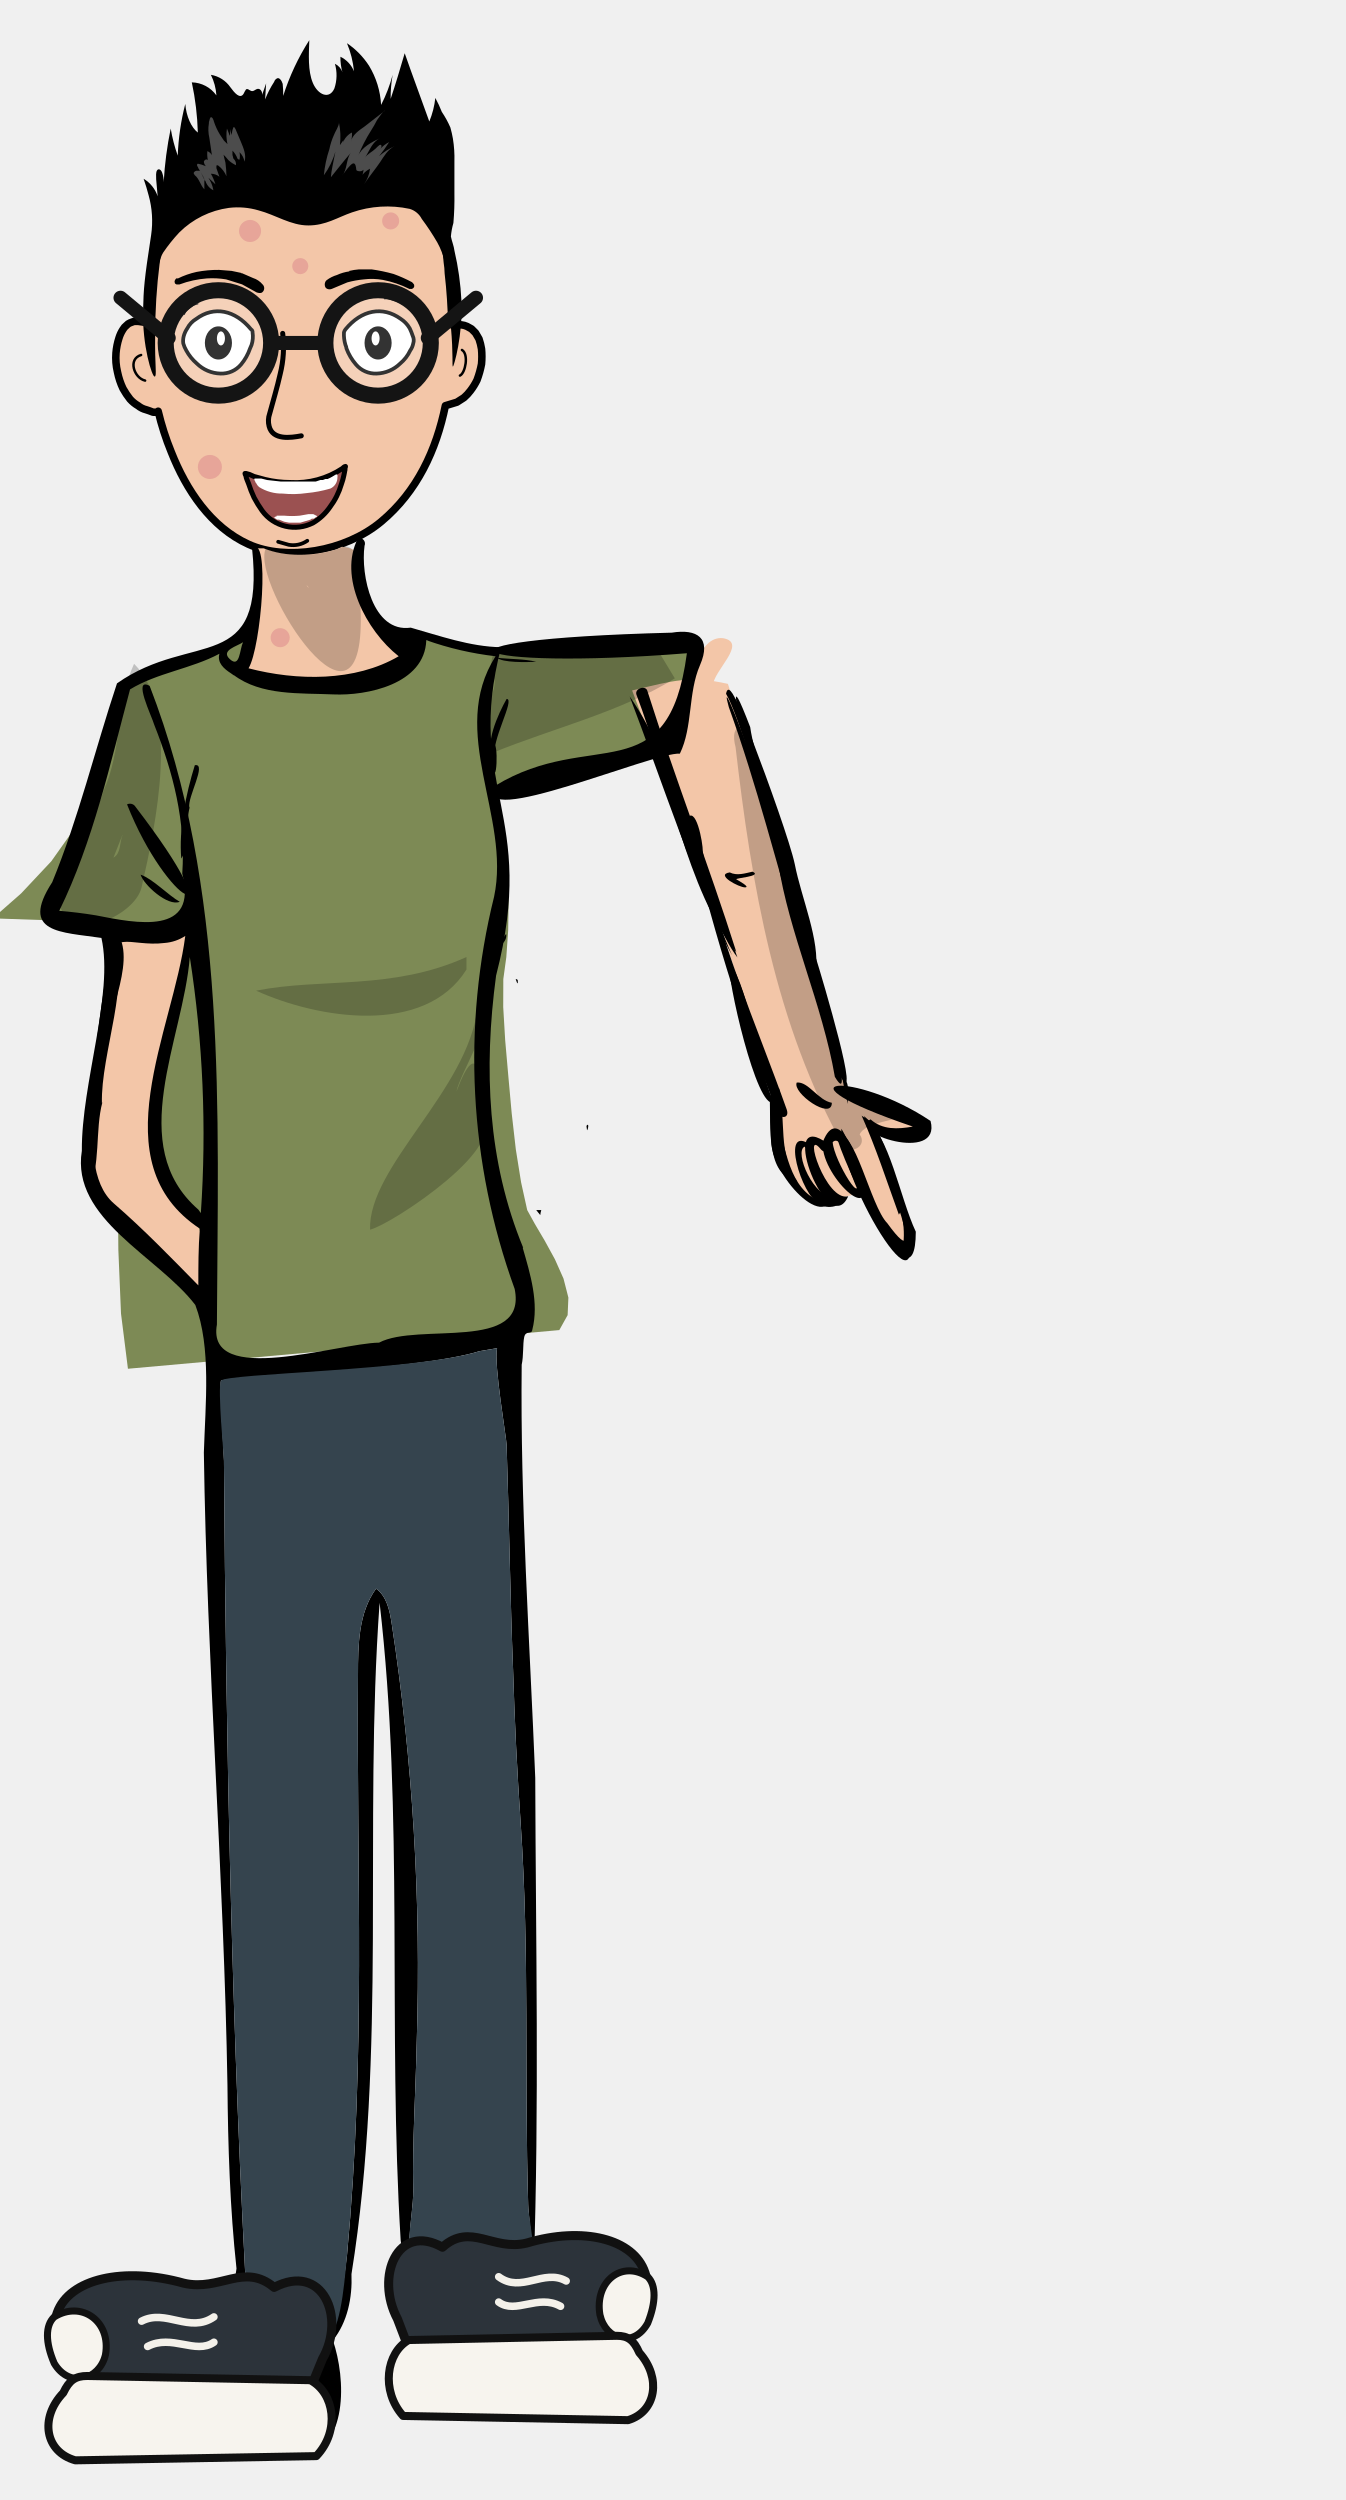
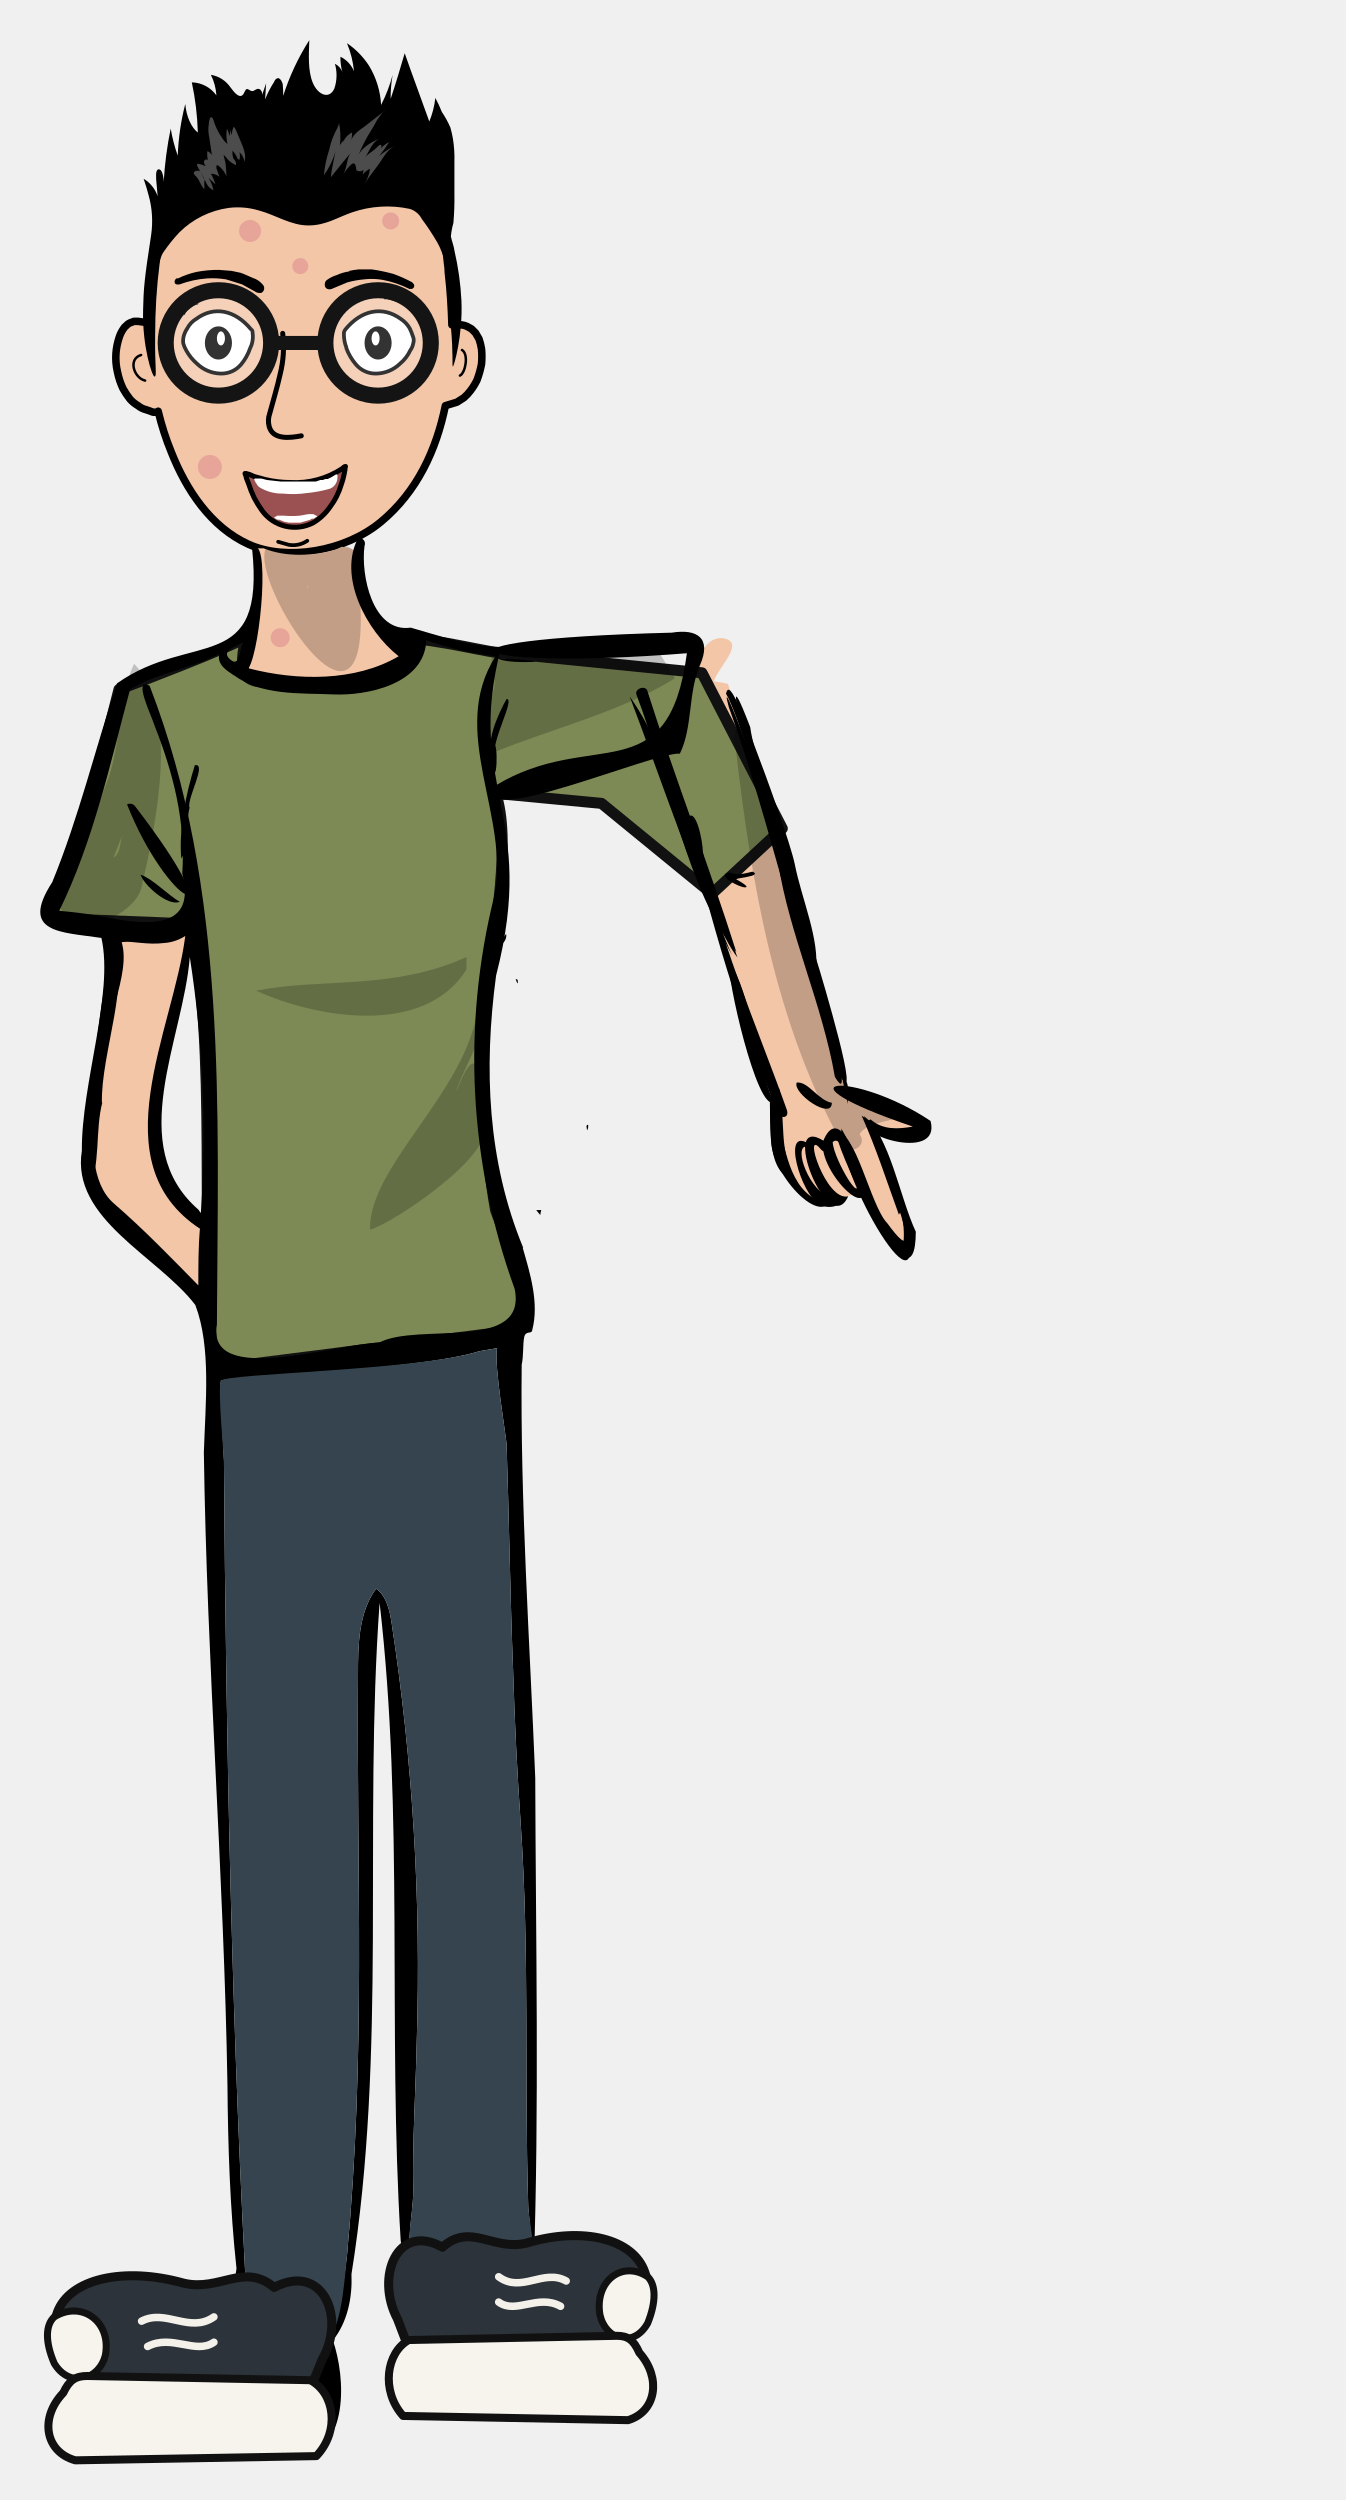
<svg xmlns="http://www.w3.org/2000/svg" width="267.9" height="497.9" viewBox="190.2 50 267.9 497.9">
  <svg width="500" height="600" preserveAspectRatio="xMidYMin slice" style="overflow:visible" viewBox="0 0 500 600">
    <svg width="500" height="600" style="overflow:visible">
      <svg width="500" height="600" preserveAspectRatio="xMidYMin slice" style="overflow:visible" viewBox="0 0 500 600">
        <svg viewBox="0 0 500 600">
          <path fill="#f3c6a8" stroke="#000" stroke-linecap="round" stroke-linejoin="round" stroke-width="1.5" d="M286.1 119.5a11.7 11.7 0 0 0-.5-2l-.7-1.2-.8-.8-.9-.5a3.5 3.5 0 0 0-1.1-.3h-1.9c-.1-3.5-.3-6.9-.7-10.3a16 16 0 0 0-.2-2.2c-.5-6.1-1.6-12.5-5.9-17.1s-11.7-4.9-17.7-5-13.5 0-19.8 2.4a22.2 22.2 0 0 0-9.5 6.5c-2.6 3.2-3.8 7.1-4.7 11a64 64 0 0 0-2 14.4l-.2-.2h-.4l-1.4-.2h-.8l-.8.3a1.8 1.8 0 0 0-.7.5 2.7 2.7 0 0 0-.7.8 6.7 6.7 0 0 0-.8 1.7 13.3 13.3 0 0 0-.6 3 12.2 12.2 0 0 0 .3 3.8 14.2 14.2 0 0 0 1.1 3.3 15.3 15.3 0 0 0 1.4 2.1 6.5 6.5 0 0 0 1.6 1.3 4 4 0 0 0 1.6.8l.6.2.8.3h.8l.2-.2a55 55 0 0 0 2.6 8.1c3 7.6 7.9 15 15.4 18.4s19.2 1.5 26.4-4.5 11-14.3 12.8-23.1l2.3-.7 1.4-.9a8.6 8.6 0 0 0 1.3-1.4 12 12 0 0 0 1.3-2.1 19 19 0 0 0 .9-3.2 16 16 0 0 0 0-3" />
          <path fill="none" stroke="#000" stroke-linecap="round" stroke-linejoin="round" stroke-width=".5" d="M218.3 120.7c-2.7.8-1.4 4.6.8 5.1m63.1-6.1c1.4.8.7 4.6-.4 5.1" />
          <path d="M282.1 109.9a56 56 0 0 0-1.4-10c-.1-.9-.5-1.8-.7-2.8a14 14 0 0 1 .5-2.7 57 57 0 0 0 .2-5.9v-6.3a24 24 0 0 0-.3-4.6 23 23 0 0 0-.5-2.2 18.7 18.7 0 0 0-1.7-3.1 24 24 0 0 0-1.3-2.8 17.1 17.1 0 0 1-1.2 4.7c-1.6-4.5-3.3-9-4.9-13.6-.9 3.1-1.8 6.1-2.8 9.1a26 26 0 0 1 .4-4.8 30 30 0 0 1-2.3 6 16.7 16.7 0 0 0-2.4-7.8 15.8 15.8 0 0 0-4.4-4.5 19.2 19.2 0 0 1 1.4 5.6 5.5 5.5 0 0 0-2.7-2.9 10.6 10.6 0 0 0 .4 3.1 2.9 2.9 0 0 0-1.5-1.7 8.2 8.2 0 0 1-.1 4.9c-1 2.3-3.3 1.3-4.3-1.1s-.8-5.6-.7-8.5a47.5 47.5 0 0 0-5.2 11.1 18.5 18.5 0 0 0-.1-2.4c-.2-.7-.7-1.3-1.1-1.1a1.1 1.1 0 0 0-.6.7 19.2 19.2 0 0 0-1.8 3.5c.1-1 .1-2.1.2-3.2l-.8 2.3c.1-.7-.4-1.3-.9-1.2s-.8.6-1.3.4-.6-.5-1-.3a7 7 0 0 0-.5.9c-.7 1.1-1.8-.2-2.6-1.3a5.9 5.9 0 0 0-3.9-2.5 10.8 10.8 0 0 1 1.1 4.1 6.2 6.2 0 0 0-4.9-2.6 54.7 54.7 0 0 1 1.2 10c-1.3-1-2.3-3.2-2.5-5.7a48.2 48.2 0 0 0-1.5 10.3 30.5 30.5 0 0 1-1.4-5.4 73 73 0 0 0-1.4 10.7 5.4 5.4 0 0 0-.3-1.9c-.2-.6-.7-.9-1-.5s-.2 1.2-.2 1.8l.3 3.4a6.4 6.4 0 0 0-2.8-3.5c.4 1.1.7 2.2 1 3.3a19.1 19.1 0 0 1 .5 7.9c-1.4 9.1-1.5 10.7-1.6 14.9-.2 7.2 1.8 13.4 2.3 13.3s0-2.1.1-8.3a113 113 0 0 1 .9-14.3 4.8 4.8 0 0 1 .7-2.1 33 33 0 0 1 3.2-4 17.3 17.3 0 0 1 9.9-4.9 14.7 14.7 0 0 1 5.9.5c3.4.9 6.4 3 9.9 3s5.8-1.6 8.7-2.6a21.4 21.4 0 0 1 11.5-.7 4 4 0 0 1 2.4 2 48 48 0 0 1 3.1 4.7c2.7 4.8 2.2 11.3 2.7 16.8s.2 7.9.4 7.9 2-6.2 1.7-13.1" />
          <path fill="#fff" d="m257.9 78.9.7-1v.5c0-.7 1.1-1.8 1.7-2a5.5 5.5 0 0 1-.2 1.8c.2-1.3 1.7-2.3 2.7-3l4.1-3.2c-.3 0-1.4 1.6-1.6 1.9a23 23 0 0 1-1.2 2.1 30.6 30.6 0 0 0-2.6 5.1c.7-1.8 2.8-2.8 4.4-3.6-1.6.8-2.1 2.5-3 3.9.4-.7 1.5-1.2 2.1-1.8s.9-.9 1.1-.7 0 .6-.2.8a5.9 5.9 0 0 1 1.8-1.4 28 28 0 0 1-2 2.8 12.7 12.7 0 0 1 3.1-2c-1.4.7-2.1 2-2.9 3.2s-2.2 2.9-3.2 4.4a6.9 6.9 0 0 0 1.2-3.1 4.4 4.4 0 0 0-1.5 1.2 4.4 4.4 0 0 0 .2-1 1 1 0 0 1-.9.3c-.7-.1-.5-.3-.6-.8s-.3-1.2-1.1-.4-1.1 1.4-1.7 2.1c1.1-1.1.8-3.4 1.8-4.6-1.4 1.6-2.7 3.3-4 4.9a15 15 0 0 1 .3-2.1l.6-3a14.7 14.7 0 0 1-2.3 4.7 23 23 0 0 1 1.1-5.2 13 13 0 0 1 .9-2.8c.2-.6 1.1-1.9 1-2.5a13.7 13.7 0 0 1 .2 4.5m-28 4.8c.1 0 .2.2.2.3h-.8c-.3.1-.6.3-.5.6l.2.3c.9.7 1.1 2 1.9 2.8v-2a4.7 4.7 0 0 0-.5-1 7.5 7.5 0 0 0-.7-1.2.8.8 0 0 0-.2-.4c-.1-.2-.1-.4.1-.5l.8.2.8.3a1.5 1.5 0 0 1-.4-.9c.1-.4.6-.6.8-.3a5.5 5.5 0 0 1-.1-1.8 1.8 1.8 0 0 1 .9.8l-.5-3.4a7.7 7.7 0 0 1-.2-1.5 6.6 6.6 0 0 1 .1-1.4 1.3 1.3 0 0 1 .1-.6 2.1 2.1 0 0 1 .2-.6c.4-.3.7.7.7.8a12.3 12.3 0 0 0 1.2 2.6l.8 1.2.4.4.3.3a8.1 8.1 0 0 1-.1-3.1c.2.4.3.8.5 1.3s.1-.8.1-1.2a4.2 4.2 0 0 0 .4 1.2 3 3 0 0 1 .2-1.3c0-.1.1-.3.2-.3s.2.3.3.4l1.1 2.6c.5 1.2 1.1 2.6.7 3.9a3.5 3.5 0 0 0-1-1.9 3.8 3.8 0 0 1 0 1.5.5.5 0 0 1-.4-.2 4.4 4.4 0 0 0-1-1.6v.9c.1.2.1.5.2.7a1.5 1.5 0 0 1 .5 1.3 5.6 5.6 0 0 1-1.5-1l-.6-.7-.4-.4c0 .1.1.2.1.4l.3 1.2a25 25 0 0 1 .2 2.7 5.1 5.1 0 0 0-1.6-2.1c-.2-.1-.4-.2-.4.1v.4l.6 1.7a2.7 2.7 0 0 0-1.7-.6 10.2 10.2 0 0 1 .9 2.1l-1.4-1.3a6.3 6.3 0 0 1 1 2.5 3.1 3.1 0 0 1-1.6-1.9h-.1" opacity=".3" />
        </svg>
      </svg>
    </svg>
    <svg width="500" height="600" style="overflow:visible">
      <svg width="500" height="600" preserveAspectRatio="xMidYMin slice" style="overflow:visible" viewBox="0 0 500 600">
        <svg viewBox="0 0 500 600">
          <path stroke="#000" stroke-miterlimit="10" stroke-width=".5" d="m238.2 104.6 2.3 1a3.8 3.8 0 0 1 1.8 1.2.8.8 0 0 1 0 1.2c-.2.2-.6.1-.9 0l-2.9-1.6-3.2-1a17 17 0 0 0-3.9-.2 20 20 0 0 0-5.5 1.2h-.5c-.3-.1-.2-.5 0-.7h.3a16.3 16.3 0 0 1 3.7-1.3 22.5 22.5 0 0 1 4.4-.4l2.5.2 1.9.4m21.6-.3a8.4 8.4 0 0 0-2.4.7 6.3 6.3 0 0 0-2 1 .9.9 0 0 0-.1 1.2.9.9 0 0 0 .9.1l3.1-1.3a19 19 0 0 1 3.3-.6 12.8 12.8 0 0 1 3.9.1 20.7 20.7 0 0 1 5.3 1.8h.4a.4.4 0 0 0 .1-.7l-.2-.2a28 28 0 0 0-3.6-1.6 33 33 0 0 0-4.3-.9h-2.5a12.5 12.5 0 0 0-1.9.3m-2.3 1.7h-.1" />
          <path fill="none" stroke="#000" stroke-linecap="round" stroke-linejoin="round" d="M246.5 116.4a22.2 22.2 0 0 1-.5 8.1c-.6 2.7-1.4 5.3-2.1 7.9a4.3 4.3 0 0 0-.1 2.5c.7 2.8 4.3 2.3 6.4 1.9" />
          <path fill="#9b5151" stroke="#000" stroke-linecap="round" stroke-linejoin="round" d="M259 142.9c-.2 0-.5.3-.6.4a16.9 16.9 0 0 1-10.4 2.8 21.4 21.4 0 0 1-5-.6l-2.2-.6-.9-.4-.7-.2h-.2c0 .2.2.4.2.6s.3.9.5 1.4a23 23 0 0 0 1.1 2.8 23 23 0 0 0 1.6 2.6 8 8 0 0 0 10.2 2.4 10.7 10.7 0 0 0 3.3-3.1 14.2 14.2 0 0 0 2.3-4.6 12 12 0 0 0 .5-1.8c.1-.3.1-.7.2-1v-.4a.4.4 0 0 0 .1-.3" />
          <path fill="none" stroke="#000" stroke-linecap="round" stroke-linejoin="round" stroke-width=".75" d="m245.6 157.9 2.1.6a5 5 0 0 0 3.7-.8" />
          <path fill="#fff" d="M257.4 145.1c0-.1.1-.5-.1-.6h-.2l-1 .6-.6.3h-.5l-.5.2h-.5l-.9.3h-7l-2.7-.3-1.2-.3h-1.3a.4.4 0 0 0 .1.5.5.5 0 0 0 .2.4 2.4 2.4 0 0 0 .6.8 8.5 8.5 0 0 0 4.7 1.3 19.3 19.3 0 0 0 4.8-.1 24.4 24.4 0 0 0 4.7-.9 2.4 2.4 0 0 0 1.4-2.2m-7.5 7.6 1.7-.3h1l.6.3a.1.1 0 0 1 .1.1h.1l-.2.2h-.1l-.4.3h-.4l-.3.2-1 .3-1 .3h-2.2l-1-.2-1-.4h-.4l-.6-.4.2-.2h.2c.1-.1.1-.1.1-.2h1.5a16 16 0 0 0 3.1 0" />
          <path fill="#fff" stroke="#000" stroke-linecap="round" stroke-linejoin="round" stroke-width=".75" d="m240.3 118.7-.3.7a10.1 10.1 0 0 1-1.8 3.2 5.1 5.1 0 0 1-4.1 1.8 7 7 0 0 1-4.7-2 9.2 9.2 0 0 1-2.1-2.6 6 6 0 0 1-.6-1.4 3.8 3.8 0 0 1 .1-1.5 5.2 5.2 0 0 1 .7-1.5 4.7 4.7 0 0 1 1.8-1.9c3.5-2.6 7.7-1.8 10.9 2.1a.6.6 0 0 1 .3.6 5.4 5.4 0 0 1-.2 2.5" />
          <ellipse cx="233.7" cy="118.3" rx="2.7" ry="3.3" />
          <path fill="#fff" stroke="#000" stroke-linecap="round" stroke-linejoin="round" stroke-width=".75" d="M259 118.7a1.9 1.9 0 0 1 .2.7 10.4 10.4 0 0 0 1.9 3.2 5.1 5.1 0 0 0 4.1 1.8 7 7 0 0 0 4.7-2 7.5 7.5 0 0 0 2-2.6 3.5 3.5 0 0 0 .6-1.4 2 2 0 0 0-.1-1.5 12 12 0 0 0-.6-1.5 5.5 5.5 0 0 0-1.8-1.9c-3.6-2.6-7.8-1.8-11 2.1a1.6 1.6 0 0 0-.3.6 7.4 7.4 0 0 0 .3 2.5" />
          <ellipse cx="265.5" cy="118.3" rx="2.7" ry="3.3" />
          <ellipse cx="265" cy="117.4" fill="#fff" rx=".8" ry="1.4" />
          <ellipse cx="234.2" cy="117.4" fill="#fff" rx=".8" ry="1.4" />
          <path fill="none" stroke="#000" stroke-linecap="round" stroke-linejoin="round" stroke-width=".25" d="M266.8 109.5a2.1 2.1 0 0 1 1.1.1 10.5 10.5 0 0 1 5.2 3m-46.2 0a2.4 2.4 0 0 1 1.1-1.3 3.5 3.5 0 0 1 1.6-.8" />
        </svg>
      </svg>
    </svg>
    <svg width="500" height="600" style="overflow:visible">
      <svg width="500" height="600" preserveAspectRatio="xMidYMin slice" style="overflow:visible" viewBox="0 0 500 600">
        <svg viewBox="0 0 500 600">
-           <path fill="#7d8a55" fill-rule="evenodd" d="m269.9 177.7 1.37-.44 2.67.09 3.46.46 3.74.66 3.51.68 2.79.53 1.56.22 39-1.4-4 20.5-35 9 1.11 4.35.72 5.28.45 5.82.21 6.02-.08 5.84-.37 5.3-.6 4.39-.02 5.57.39 6.58.63 7.19.67 7.39.82 7.18 1.05 6.56 1.22 5.53 1.52 2.76 1.97 3.34 2.03 3.71 1.71 3.84.97 3.78-.15 3.49-1.66 2.98-85.91 7.7-1.38-10.98-.53-12.7-.11-13.71-.14-14.04 1.44-13.67 3.17-12.63 2.38-10.87-31.75-1.1 5.65-4.97 6-6.39 5.15-7.27 3.26-7.61 2.05-7.39 1.77-6.64 1.36-5.33 2.67-.99 3.68-1.41 4.29-1.67 4.46-1.79 4.21-1.73 3.54-1.54 2.45-1.17-.69 4.22.32 2.61 1.2 1.4 1.93.58 2.53.13 3 .07 3.31.39 2.58-.07 3.05-.23 3.3-.42 3.35-.64 3.17-.87 2.78-1.14 2.17-1.43Z" />
          <path fill="#f3c6a8" fill-rule="evenodd" d="m258.3 158.9-1.1.5c-4.6 1.4-10.1 1.6-14.5-.2h-1.5c1.9 11.7-2.7 15-2.6 24.9 9.9 2.6 24.8 2.8 33.8-3-17.7-15.8-5.3-21.1-14.1-22.2m76.87 27.3c6.45 19.58 18.9 60.85 23.54 80.64 3.16 3.04 11.38 6.3 15.44 7.43-3.04 3.16-7.26 1.14-10.7.05 1.51 5.6 12.17 21.37 6.29 25.56-8.07-6.01-1.91-16.1-14.47-10.21-7.09-1.5-9.46-5.4-9.64-12.22.27-4.86-10.52-38.49-12.01-43.68l-17.53-46.26c8.57-2.04 11.52-2.99 19.08-1.31M214 234c-1.1 8.7-5.8 44.1-6.5 52 1.5 4 19.4 19.7 22.5 22.9 2-14.6-.1-15.8-8.5-26.9-1.5-7.4 5.2-38.3 6.5-46Zm28.4 280.3 13 3.4-1.7 4.7-5.7 2.9c-6.3-1.7-9.2-4.6-5.6-11m30.6-9.5 16.2 3.8c-3.7 6.1-4.1 10.2-12.5 10.3-6.1-4.3-4.3-7.8-3.7-14.1" />
          <path fill-rule="evenodd" d="M258.7 158.7a4.1 4.1 0 0 1-1.5.7 22 22 0 0 1-14.1-.1c-3 7 20.3 43.3 18.9 11.5.6-9.1-.5-11.6-3.3-12.1m-7.3 8.1c0-.1-.1-.2-.2-.3s.4.3.5.6Zm-5.2 3" opacity=".2" />
          <path fill="#f3c6a8" fill-rule="evenodd" d="M334.2 177.1c-9.8-1.1-7.6 36.1-2 9.5-.1-2.9 7.1-8.6 2-9.5" />
+           <path fill="#7d8a55" stroke="#111" stroke-linejoin="round" stroke-width="2.2" d="M269.9 177.7c1.3-1.8 17.3 2.2 19.1 2.2l41 4.1 16 31-14 13-22-18-21.1-2c3.1 8.8.1 28.1-2 37-1.6 11.5-.1 34.6 2 46 1.9 5.6 8.7 17.7 4.5 23.9l-60.5 7.7c-3.2-23.1 1-65.8-5-88.6l-28-1.1c4.5-9.5 11.4-35.1 14-45.6 4.7-1.7 21.2-8.1 25.3-10.3-2.9 12 3.6 7.8 11.6 9.4 5.3 0 16.2-1.1 20.4-4.8Z" />
          <path fill-rule="evenodd" d="M338.75 195.06c-2.68-1-2.58 1.88-2.06 3.71 3.15 27.29 7.9 55.47 21.62 79.73 1.65 1.4 4.67-.4 3.11-2.56.96-2.46 7.81-2.86 9.67-4.02-2.16-1.36-9.9-4.03-12-3.74-8.99-23.74-14.26-48.65-20.34-73.12M214.6 216.5v-.2c-.6 1.5-.3 3.7-1.8 4.5l1.7-4.3m2.4-34.3c-3.5 7.5-2.4 17.4-6.1 25.3-2.1 7.7-9.9 13.9-8.7 22.4s15 2.7 16.3-3.2c2.9-12.7 7.7-35.4-1.5-44.5m99.5 7.2.6-.2Zm-23 .7-2.2 1.1zm26.3-13.1c-6.1.5-12.2 1.9-18.3 2.1s-15.9-3.4-12.7 6.3c.5 4-6.3 11.4-.3 14.5 11.7-4.8 25.5-8.1 36.2-14.8zm-34.4 73.7c-1.9 16.5-21.8 31.6-21.4 44.2 4.5-1.1 29-17.5 21.4-22.4 1.1-6.5.4-17.4-4.2-5.1.7-3.8 9-16.6 4.2-16.7" opacity=".2" />
          <path fill-rule="evenodd" d="M247.7 531.4c-.1-.2 0 .1 0 .2Zm45.6-285.6v.2c0-.5.2-1-.4-1l.3.8m14.1 28.2c-.5.1-.2.6-.2 1s.4-.6.2-1m-9.5 18a4.4 4.4 0 0 1 .2-1h-1zm-6.7-102.8c-1.6 2.8-4.8 9.7-2.3 11.7-1-3.1 4.1-11.7 2.3-11.7" />
          <path fill-rule="evenodd" d="M288.4 198.3a6.4 6.4 0 0 0-.2 3.9c.9 5.9 1.4-5.2.2-3.9m-72.9 11.9c8 20.3 22 27 1.7.5a1.3 1.3 0 0 0-1.7-.5m2.7 14c.6 2 5.4 6.4 7.8 5.4-2.3-1.3-5.4-4.6-7.8-5.4m72.2 12.6c-1 2.1.9.7.6-.8zM229 202.4c-1.8 5.8-3.2 12.7-2.7 18.6 1.7-2.5.8-7.1 1.7-10.3 0 .1 0 .1-.1.1-.4-2 3.6-8.9 1.1-8.4M213.7 236a1.1 1.1 0 0 0-.7.8v-.2c-3.2 8.7-8.8 69.6-3.9 38 .1-1.2.3-2.4.5-3.6v.2c.5-3.5.9-7.1 1.5-10.6-.3-7.6 6.3-18.5 2.6-24.6" />
          <path fill-rule="evenodd" d="M212.5 237.1c-1.7 3.5-1 8.1-1.8 11.9v-.3c-.4 12.4-4.4 26.8-2.9 38.3 2.5-4.6 1.3-12 2.8-17.5a.4.4 0 0 0-.1.3c-.3-10 6.1-25.1 2-32.7m76.7-56.1c1.1 1 5.8.9 7.8.8-2.4-.6-5.3-.5-7.8-.8" />
          <path fill-rule="evenodd" d="M324 176c-54.3 1.4-40.8 7.6 3 4.1-3.7 28-19 14.7-38.2 26.4-4.8 9 31.6-6.8 36.8-6.4 2.6-5.3 1.6-12.1 4-17.6s-.6-7.3-5.6-6.5" />
          <path fill-rule="evenodd" d="M349.29 228.55c-1.94-4.96-13.11-47.53-14.49-40.37 4.76 7.89 20.46 69.55 14.49 40.37m-12.23 12.14c-5.85-17.15-11.8-35.73-19.17-51.62 4.07 14.55 13 43.51 19.17 51.62" />
          <path fill-rule="evenodd" d="M344 213.73c-.93-5.04-11.25-32.35-8.65-22.9 5.58 15.46 9.58 31.58 14.32 47.39.88-7.43-4.23-16.58-5.67-24.49m-7.15 25.88c-5.52-17.46-12.17-34.48-17.7-51.94-.26-1.27-2.57-.61-2.21.64 6.19 16.12 10.16 39.42 19.91 51.3m13.49-1.58c-.52 1.81 1.42 3.85 1.75 5.74-1.26-1.51.01-5.42-1.75-5.74m8.6 27.8-2.16-5.72c1 3.14 1.46 6.55 2.27 9.75-.07-1.33.25-2.78-.11-4.03" />
          <path fill-rule="evenodd" d="M346.88 270.96c-5.9-16.62-14.34-35.53-16.71-51.39.04-1.68-1.42-9.68-3.27-6.34 4.76 19.86 10.47 39.44 18.21 58.44.43 1.13 2.42 1.18 1.77-.71m-7.27-76.15c-9.51-24.84 7.77 33.97 9.66 40.92 3.83-5.15-8.08-29.62-9.66-40.92" />
          <path fill-rule="evenodd" d="M336 240.27c-7.31-16.43-10.55-37.55-20.4-51.58 5.75 15 14.28 40.74 20.4 51.58m8.29 29.25c-3.87-8.78-4.21-20.85-8.93-28.24-.49 3.37 5.59 30.02 8.93 28.24m31.24 3.73c-15.21-10.21-32.8-8.8-3.53 1.12-2.97.53-6.05.69-8.42-1.44-5.08 2.6 14.21 8.93 11.95.32" />
          <path fill-rule="evenodd" d="M368.6 285.01c-1.98-4.01-3.03-10.57-6.8-12.82 2.89 6.45 4.99 13.03 7.42 19.72 1.49-2.09-.21-4.73-.62-6.9m-4.53 5.98c-2.31-5.16-4.31-10.31-6.52-15.5 1.66 5.45 2.84 11.36 6.61 15.79Z" />
          <path fill-rule="evenodd" d="M356.04 277.48c1.59-1.7 3.99 4.48 4.36 6.14 2.49 8.34-4.17-2.55-4.36-6.14m5.58 5.69c-.94-3.27-4.57-13.05-7.5-5.86-1.03 6.22 11.4 18.37 7.5 5.86" />
          <path fill-rule="evenodd" d="M359.13 288.25c-4.45 1.17-9.17-13.81-5.52-9.44 1.14 1.44 1.52-.86.7-1.56-9.18-5.89.83 19.95 4.82 11" />
          <path fill-rule="evenodd" d="M356.46 288.39c-4.11.55-8.22-9.08-6-10.03.44.81 1.84.61 1.16-.34-6.15-4.37-1.74 10.28 1.66 11.6 1.16 1.53 6.08.54 3.18-1.23" />
          <path fill-rule="evenodd" d="M345.38 266.81c-1.55-.7-1.82 1.25-1.81 2.39l-.05-.19c.19 5.04-.84 15.22 5.36 16.15-3.75-5.07-2.13-12.5-3.5-18.35m10.49 2.82c-2.74-.47-4.66-4.28-6.99-4.03-.97 2.04 6.99 7.67 6.99 4.03m13.83 19.23c-2.06-5.03-2.88-12.59-6.76-15.96 2.26 7.89 8.07 16.52 7.18 24.68-5.91 2.22-8.64-17.08-12.35-22.78-.79 10.32 19.8 44.05 11.93 14.06" />
          <path fill-rule="evenodd" d="M372.59 295.31c-3.22-6.88-5.17-19.11-10.35-23.04 1.96 5.37 14.47 34.86 4.67 21.34-3.37-3.4-6.47-19.26-10.17-17.68.84 4.75 15.83 37.07 15.85 19.38m-17.39-5.52c-7.56-1.68-8.28-10-9.96-15.87-5.46 4.17 6.13 19.57 9.96 15.87m-6.71-67.67c-1.66-7.95-17.56-49.27-9.82-25.9 6.41 15.12 9.78 31.95 14 47.38.87-6.39-2.86-14.68-4.18-21.48" />
          <path fill-rule="evenodd" d="M352.78 241.07c-2.59-6.12-3.38-14.32-6.64-19.52 2.07 13.76 8.86 28.35 11.29 42.64 4.61 7.73-3.57-19.68-4.65-23.12" />
          <path fill-rule="evenodd" d="M351.81 241.35c-2.58-6.12-3.37-14.32-6.63-19.53 2.07 13.76 8.85 28.36 11.29 42.64 4.6 7.73-3.57-19.68-4.66-23.11m-11.74-17.75c-1.47.32-3.08.88-4.54.15-2.99.45 1.9 3 3.04 2.98 1.14-.01-1.21-1.31-1.7-1.59-.5-.27 5.34-.59 3.2-1.54" />
          <path fill-rule="evenodd" d="M283.1 240.6c-14.8 6.7-28.8 4.1-41.9 6.7 12.3 5.6 33.6 9.1 41.9-4.2" opacity=".2" />
          <path fill-rule="evenodd" d="M296.8 404.1c-1.1-27.4-3-54.9-2.7-82.3.4-1.8.2-4.1.5-5.5s1.5-.5 1.6-1.4c1.4-5.4-.4-11.2-1.9-16.4h.1c-7.1-17.2-7.9-35.6-5.4-54.2 8.4-32.5-6.3-37.2 1-65.4-6.2-.1-12.3-2.3-18-3.9-7.6 1.1-10-10.5-9.2-16.3a1.1 1.1 0 0 0-1.3-1.5c-4 7.6 1.6 18.4 8.1 23.5-8.7 5.1-20.3 4.9-29.9 2.4 2.5-4.1 4.4-27.1.7-23.9 2.7 25.6-11.9 16.3-26.9 26.9-4.4 13.2-7.6 26.7-12.9 39.6-6.6 10.2 1.8 9.9 9.8 11.1 2.5 11.2-4 28.9-3.9 42.4-2.2 13.6 15.2 21 22.6 30.7 3.2 8.4 2 19.7 1.7 29.4.6 42.1 4 84 4.7 126 .1 12.1.5 24.5 1.8 36.5-.7 4.9-1.8 11.5 2.4 14.8-3.8 8.2-.8 23.7 10.1 23.3 9.9-2.2 9.3-16.2 6.7-23.8 2.9-3.6 3.9-8.5 3.7-13.2 7.1-44.2 2.4-89.2 5.6-133.7 4.9 42.2 1.6 84.8 4.2 127 1.8 10.3-4.8 28.1 11.3 28.7 7.8-.5 12.8-9.5 10.4-16.7 2.2-1.5 4.5-3.6 4.8-6.5 1.1-32.3.4-65 .3-97.6m-58.2-226.2c-.7 1.5-.6 5.2-2.6 3.4s1.5-2.6 2.6-3.4M229.7 306c-5.4-5.5-10.9-11.2-16.8-16.3-9.2-7.9-.4-33.6-.9-45.6-.3-9.8 3.9-5.4 11-6.3a8.7 8.7 0 0 0 4.1-1.4c-2.4 18.9-17.1 45.1 2.9 58.3-.3 3.8-.3 7.5-.3 11.3m.5-14.4-.5-.7c-14.7-12.8-3-33.8-1.7-50.3a229.2 229.2 0 0 1 2.2 51m-10.2-105c-3.5-1.9.5 6.2.9 7.7 3.8 9.6 6.3 19.3 5.6 29.7 3.2 12.4-9.1 9.9-17.2 8.3-2.4-.4-4.9-.7-7.3-.9 6.8-13.9 10.1-29.2 14.1-44.1 5.4-3.3 12.2-4.1 17.8-7.1-.5 1.8.9 3 2.3 3.9l.7.5-.2-.2c5.5 4.2 13.3 3.6 19.9 3.9s18.2-2 18.5-10.8a62.6 62.6 0 0 0 13.8 3.2c-9.6 15.1 3.1 31.9-.3 47.9a134.2 134.2 0 0 0 4.1 78.1c2.6 12.7-19.3 6.6-27 10.7-8.2.1-34.5 8.9-32.3-3.6.2-42.4 2.2-87-13.4-127.2m26.9 341.7c-.1-.2-.1-.5-.2-.7s.6.3.2.7m-.3-6c-2.1-.3-4.5-1.5-4.2-3.9 2.2-1.2 7.9 2.8 11.3.1a6.4 6.4 0 0 1-7.1 3.8m31-5.5c-4.3-1.1-4-6.7-2.9-10.1a28.6 28.6 0 0 0 10.7 2.7c-.2 4.2-3.2 8-7.8 7.4m16.6-11.7c-4.2 1.8-17.8 3.3-20.9-.9s-.8-12.5-.8-17.8c-.2-10 .5-20 .7-29.9a454 454 0 0 0-5-83.2c-.4-2.6-1-5.4-3.1-6.9-3.5 4.8-3.6 11.2-3.6 17.1-.3 41.2 1.6 74.8-2.2 115.8-.3 2.4-1.7 14.5-3.5 16s-16.2-1.3-16.2-2.2c-3.2-55.8-4.4-116.2-4.8-172.2 0-.8-.9-15.1-.6-15.9s39-2 51.5-5.9l3.5-.6c-.7 3.1 1.9 18 1.9 19.3.5 14.9.7 30.1 1.3 45 .3 10.2.8 20.1 1.5 30.3 1.8 26.5.7 49.5 1.5 76.1.1 3.8 2.3 14.4-1.2 15.9" />
          <path fill="#35444e" fill-rule="evenodd" d="M295.4 489.2c-.8-26.6.3-49.6-1.5-76.1-.7-10.2-1.2-20.1-1.5-30.3-.6-14.9-.8-30.1-1.3-45 0-1.3-2.6-16.2-1.9-19.3l-3.5.6c-12.5 3.9-50.8 4.4-51.5 5.9s.6 15.1.6 15.9c.4 56 1.6 116.4 4.8 172.2 0 .9 13.6 4.4 16.2 2.2s3.2-13.6 3.5-16c3.8-41 1.9-74.6 2.2-115.8 0-5.9.1-12.3 3.6-17.1 2.1 1.5 2.7 4.3 3.1 6.9a454 454 0 0 1 5 83.2c-.2 9.9-.9 19.9-.7 29.9 0 5.3-2.4 13.5.8 17.8s16.7 2.7 20.9.9 1.3-12.1 1.2-15.9" />
        </svg>
      </svg>
    </svg>
  </svg>
  <g fill="none" stroke="#141414" stroke-linecap="round" stroke-linejoin="round">
    <circle cx="233.7" cy="118.3" r="10.5" fill="#fff" fill-opacity=".2" stroke-width="3.2" />
    <circle cx="265.5" cy="118.3" r="10.5" fill="#fff" fill-opacity=".2" stroke-width="3.2" />
-     <path stroke-width="2.8" d="M244.2 118.3H255m-31.2-1-9.6-8m61.2 8 9.6-8" />
+     <path stroke-width="2.8" d="M244.2 118.3H255" />
  </g>
  <g fill="#e09490" opacity=".65">
    <circle cx="240" cy="96" r="2.2" />
    <circle cx="268" cy="94" r="1.7" />
    <circle cx="250" cy="103" r="1.6" />
    <circle cx="232" cy="143" r="2.4" />
    <circle cx="246" cy="177" r="1.9" />
  </g>
  <g stroke="#111" stroke-linejoin="round">
    <path fill="#2c333a" stroke-width="1.8" d="M244.8 505.56c9.6-5.04 14.4 5.88 9.6 14.28l-2.4 5.88h-40.8c-7.2-1.68-12-8.4-9.6-15.12s13.2-9.24 25.2-5.88c7.2 1.68 12-4.2 18 .84Z" />
    <path fill="#f7f4ee" stroke-width="1.4" d="M201 511.44c5.4-3.36 11.4.84 10.2 7.56-1.2 5.04-7.2 6.72-10.2 1.68-1.8-4.2-1.8-7.56 0-9.24Z" />
    <path fill="#f7f4ee" stroke-width="1.6" d="m207.6 523.2 44.4.84c4.8 2.52 6 10.08 1.2 15.12l-48 .84c-6-1.68-7.2-8.4-2.4-13.44 1.2-2.52 2.4-3.36 4.8-3.36Z" />
    <path fill="none" stroke="#f4f1ea" stroke-linecap="round" stroke-width="1.5" d="M218.4 512.28c4.8-2.52 9.6 2.52 14.4-.84m-13.2 5.88c4.8-2.52 9.6 1.68 13.2-.84" />
  </g>
  <g stroke="#111" stroke-linejoin="round">
    <path fill="#2c333a" stroke-width="1.8" d="M278.32 497.56c-8.96-5.04-13.44 5.88-8.96 14.28l2.24 5.88h38.08c6.72-1.68 11.2-8.4 8.96-15.12s-12.32-9.24-23.52-5.88c-6.72 1.68-11.2-4.2-16.8.84Z" />
    <path fill="#f7f4ee" stroke-width="1.4" d="M319.2 503.44c-5.04-3.36-10.64.84-9.52 7.56 1.12 5.04 6.72 6.72 9.52 1.68 1.68-4.2 1.68-7.56 0-9.24Z" />
    <path fill="#f7f4ee" stroke-width="1.6" d="m313.04 515.2-41.44.84c-4.48 2.52-5.6 10.08-1.12 15.12l44.8.84c5.6-1.68 6.72-8.4 2.24-13.44-1.12-2.52-2.24-3.36-4.48-3.36Z" />
    <path fill="none" stroke="#f4f1ea" stroke-linecap="round" stroke-width="1.5" d="M302.96 504.28c-4.48-2.52-8.96 2.52-13.44-.84m12.32 5.88c-4.48-2.52-8.96 1.68-12.32-.84" />
  </g>
</svg>
